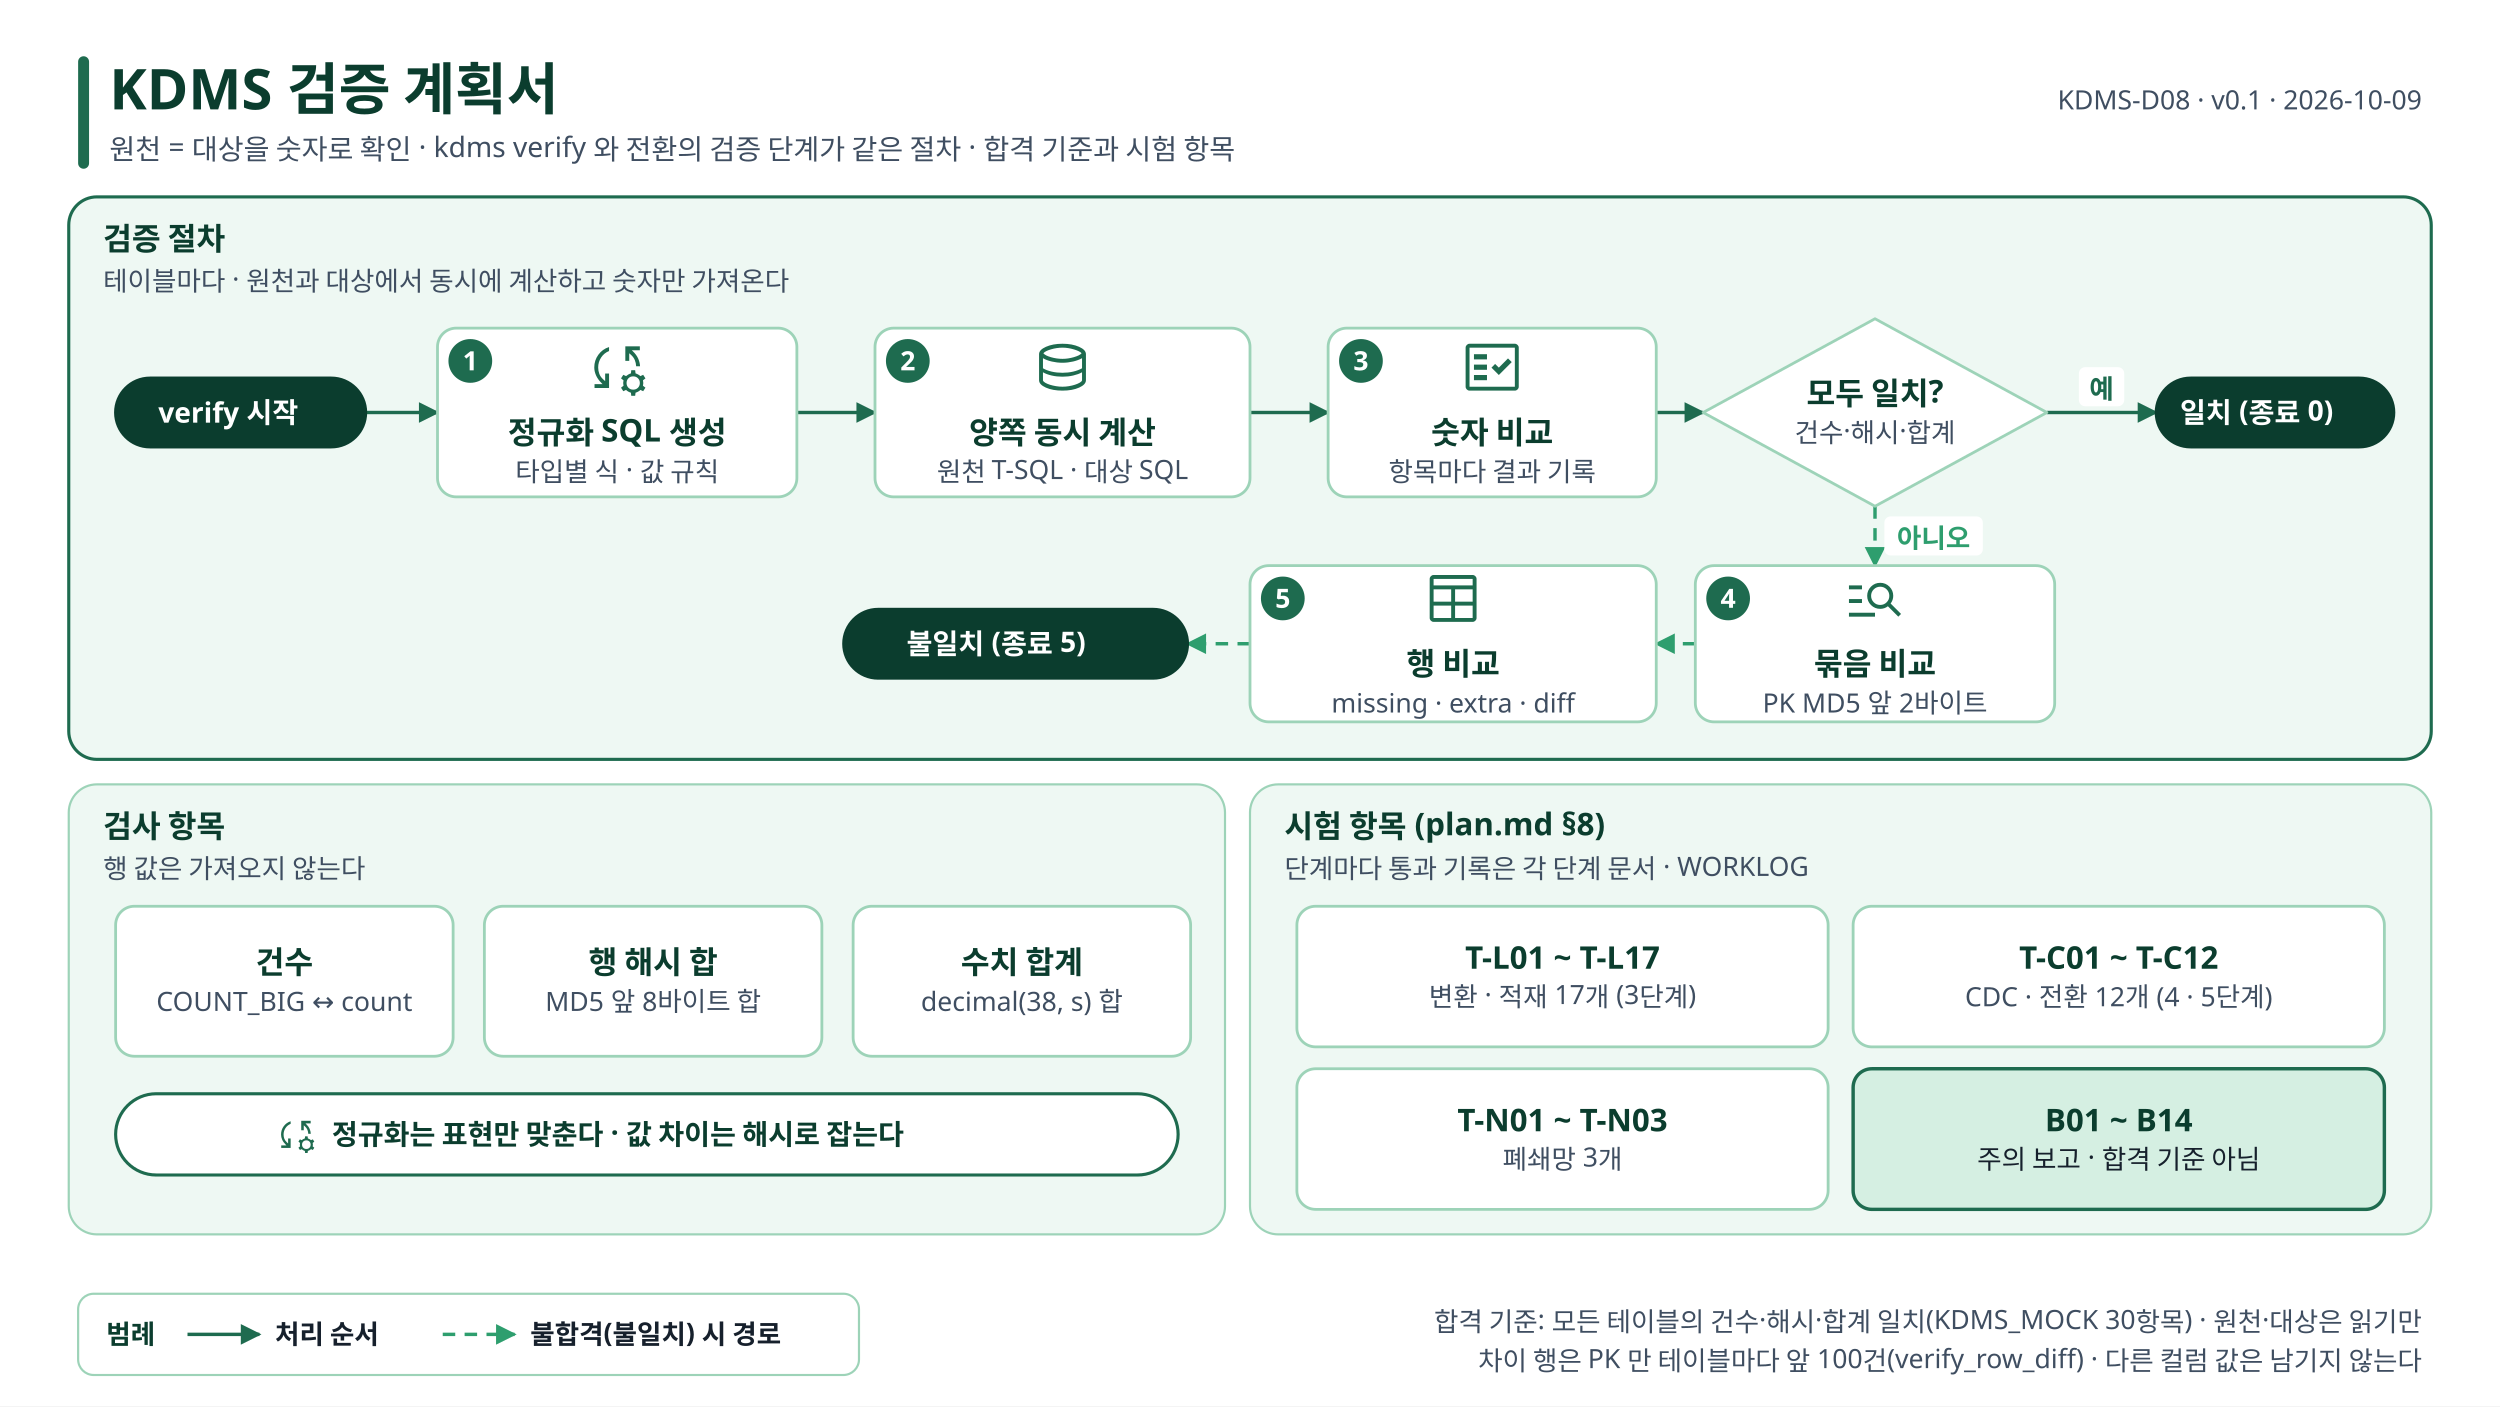
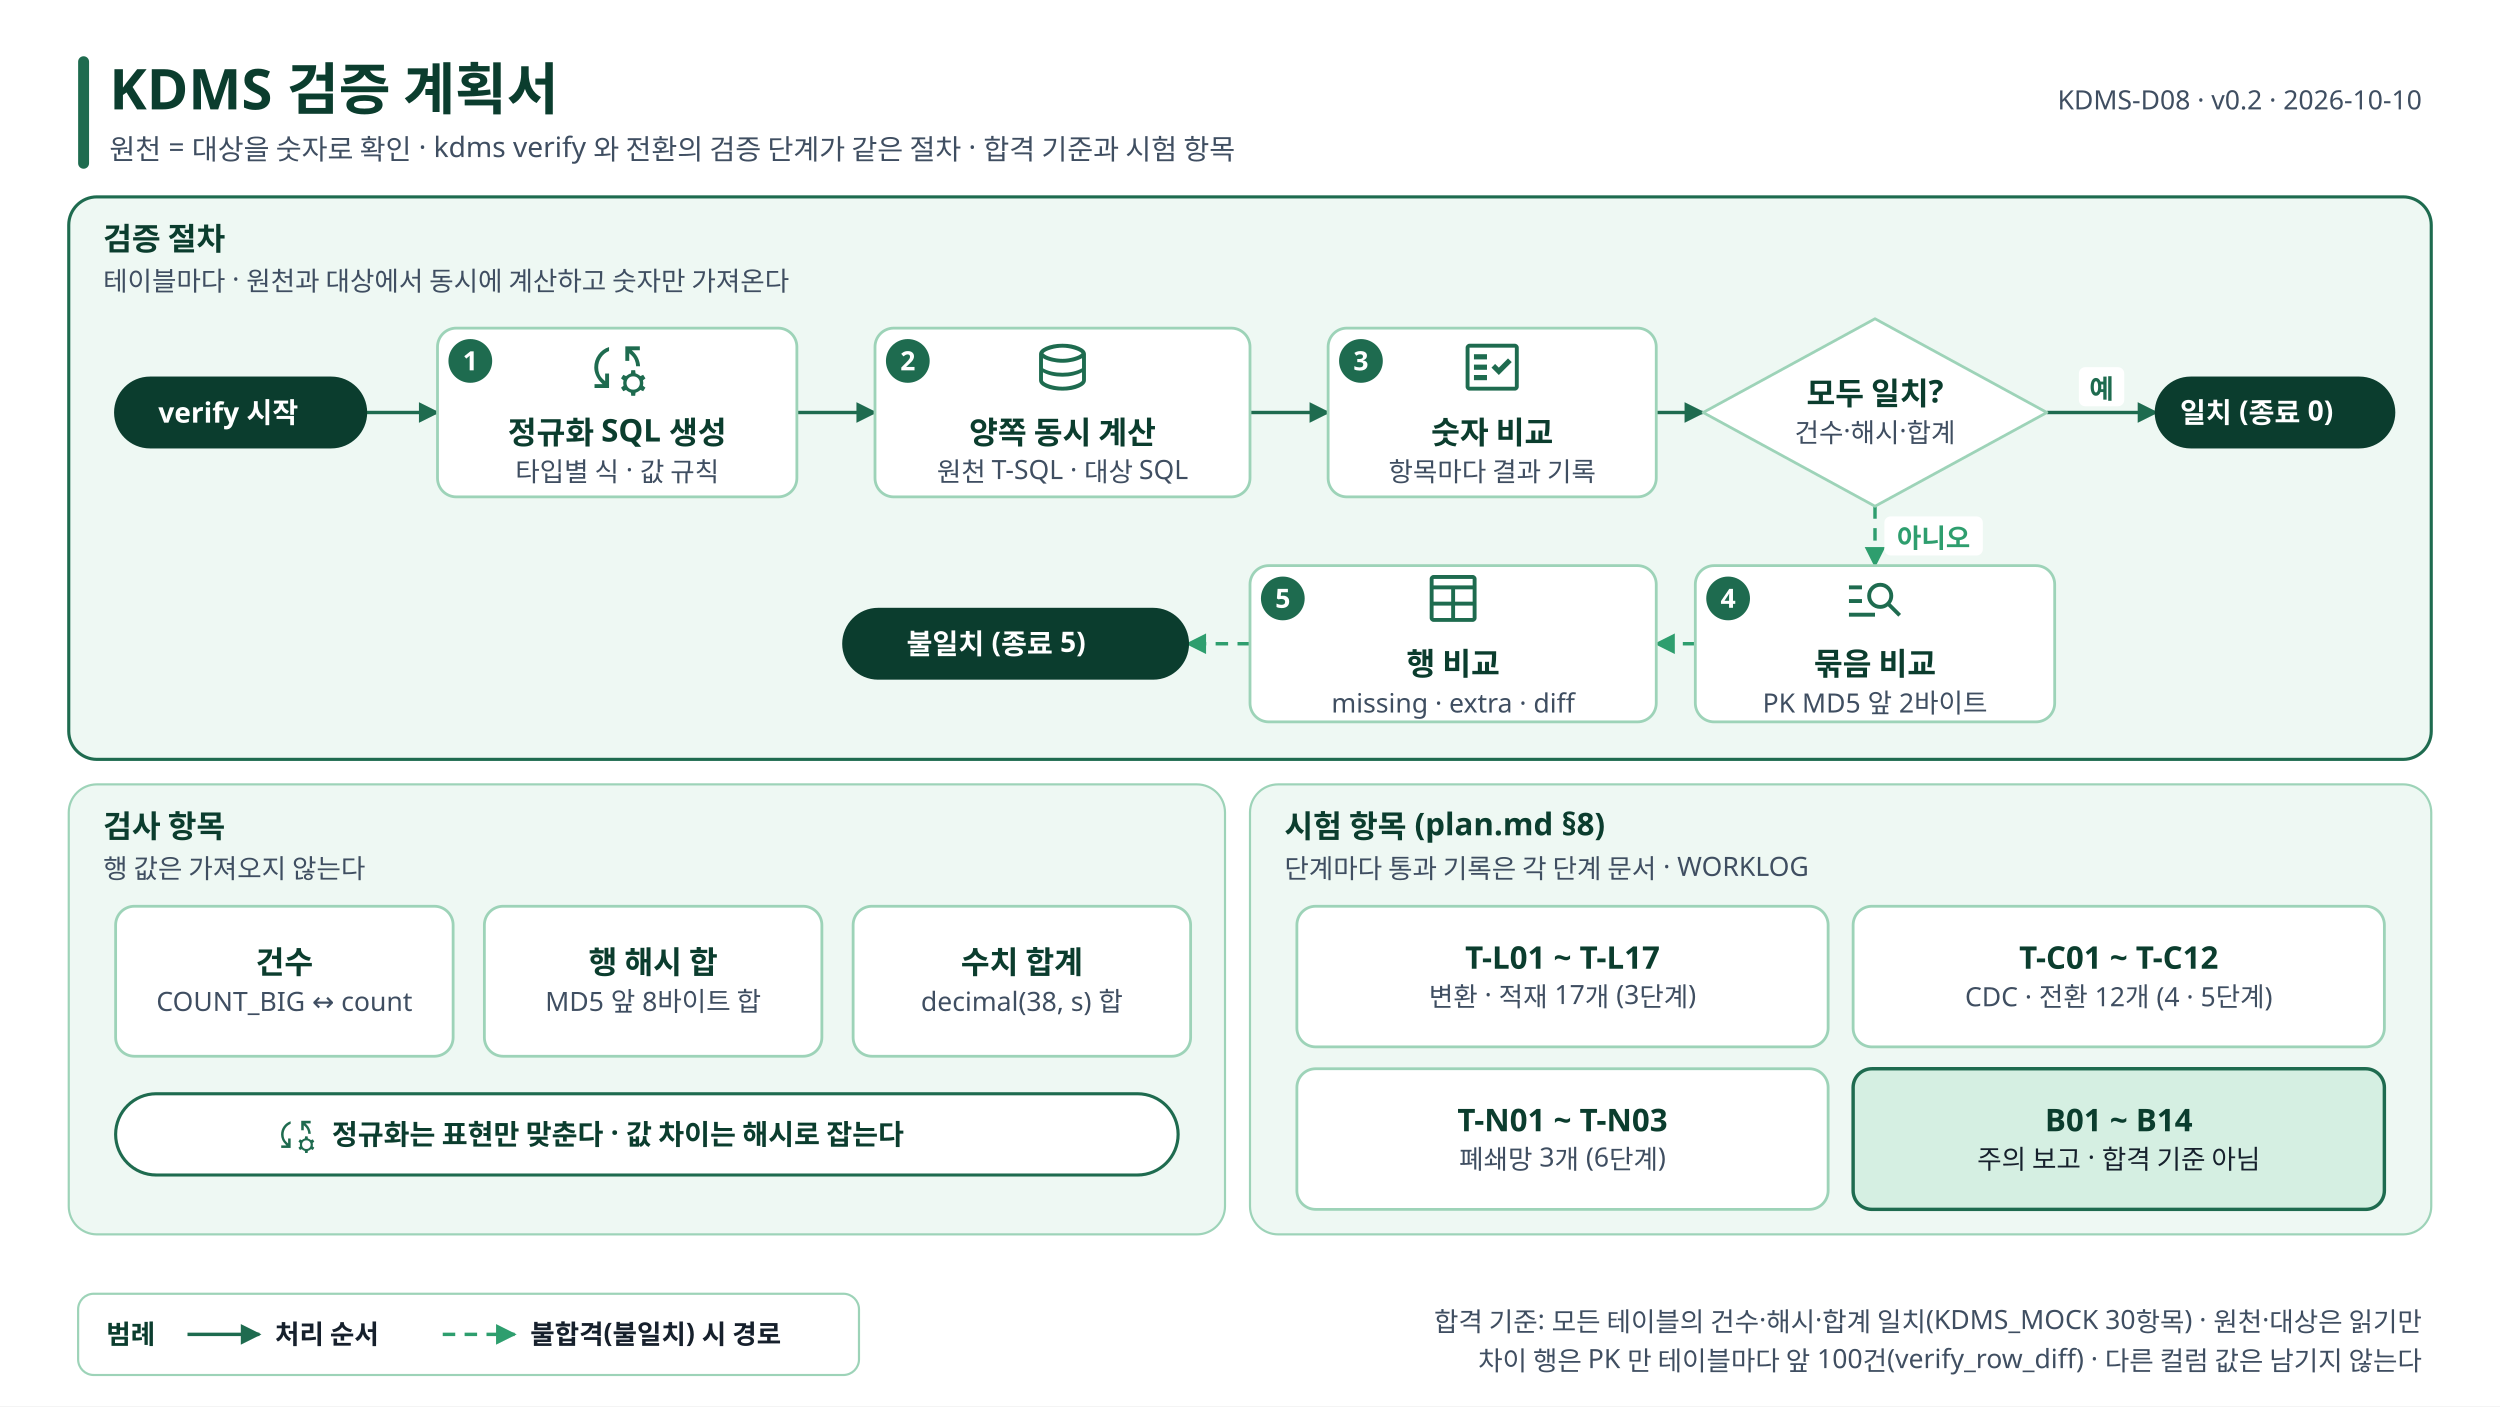
<svg xmlns="http://www.w3.org/2000/svg" viewBox="0 0 1600 900" width="1600" height="900" font-family="'Pretendard Variable', Pretendard, 'Apple SD Gothic Neo', 'Malgun Gothic', sans-serif" style="font-feature-settings:'calt' 0" role="img" aria-label="KDMS 검증 계획서">
  <style>@font-face{font-family:'Pretendard Variable';font-weight:45 920;src:url('../assets/fonts/PretendardVariable.woff2') format('woff2-variations');}</style>
  <defs>
    <marker id="arrow-sync" viewBox="0 0 10 10" refX="9" refY="5" markerWidth="6" markerHeight="6" orient="auto-start-reverse">
      <path d="M0,0 L10,5 L0,10 z" fill="#1E6B4F" />
    </marker>
    <marker id="arrow-async" viewBox="0 0 10 10" refX="9" refY="5" markerWidth="6" markerHeight="6" orient="auto-start-reverse">
      <path d="M0,0 L10,5 L0,10 z" fill="#2E9E6E" />
    </marker>
    <symbol id="i-database" viewBox="0 -960 960 960">
      <path d="M480-120q-151 0-255.5-46.5T120-280v-400q0-66 105.5-113T480-840q149 0 254.5 47T840-680v400q0 67-104.5 113.5T480-120Zm0-488q86 0 176.5-26.5T773-694q-27-32-117.5-59T480-780q-88 0-177 26t-117 60q28 35 116 60.5T480-608Zm-1 214q42 0 84-4.5t80.5-13.5q38.5-9 73.5-22t63-29v-155q-29 16-64 29t-74 22q-39 9-80 14t-83 5q-42 0-84-5t-80.5-14q-38.5-9-73-22T180-618v155q27 16 61 29t72.5 22q38.5 9 80.5 13.5t85 4.5Zm1 214q48 0 99-8.5t93.5-22.5q42.5-14 72-31t35.5-35v-125q-28 16-63 28.5T643.5-352q-38.5 9-80 13.5T479-334q-43 0-85-4.5T313.5-352q-38.5-9-72.5-21.5T180-402v126q5 17 34 34.5t72 31q43 13.5 94 22t100 8.5Z" />
    </symbol>
    <symbol id="i-fact_check" viewBox="0 -960 960 960">
      <path d="M132-120q-24 0-42-18t-18-42v-600q0-24 18-42t42-18h696q24 0 42 18t18 42v600q0 24-18 42t-42 18H132Zm0-60h696v-600H132v600Zm68-100h200v-80H200v80Zm382-80 198-198-57-57-141 142-57-57-56 57 113 113Zm-382-80h200v-80H200v80Zm0-160h200v-80H200v80Zm-68 420v-600 600Z" />
    </symbol>
    <symbol id="i-manage_search" viewBox="0 -960 960 960">
      <path d="M80-200v-60h400v60H80Zm0-210v-60h200v60H80Zm0-210v-60h200v60H80Zm758 420L678-360q-26 20-56 30t-62 10q-83 0-141.5-58.5T360-520q0-83 58.5-141.5T560-720q83 0 141.5 58.5T760-520q0 32-10 62t-30 56l160 160-42 42ZM559.76-380Q618-380 659-420.76q41-40.77 41-99Q700-578 659.24-619q-40.77-41-99-41Q502-660 461-619.24q-41 40.77-41 99Q420-462 460.76-421q40.77 41 99 41Z" />
    </symbol>
    <symbol id="i-rule_settings" viewBox="0 -960 960 960">
      <path d="M132-160v-60h123l-14-14q-60-60-86.5-121.5T128-476q0-109 62.5-195T355-790v62q-76 30-121.5 99T188-476q0 52 17.5 98.5T265-293l30 27v-117h60v223H132Zm699-334h-60q-2-51-20-94.5T695-667l-30-27v117h-60v-223h223v60H704l15 14q58 55 84 115t28 117ZM696-40l-5-48q-20-6-41-17.5T616-131l-42 20-35-54 38-30q-5-23-5-41.5t5-41.5l-38-30 35-55 42 20q13-12 34-24t41-18l5-49h60l6 49q20 6 41 18t34 24l42-20 35 55-38 30q5 23 5 41.5t-5 41.5l38 30-35 54-42-20q-13 14-34 25.5T762-88l-6 48h-60Zm30-95q44 0 73-29t29-73q0-44-29-73t-73-29q-44 0-73 29t-29 73q0 44 29 73t73 29Z" />
    </symbol>
    <symbol id="i-table" viewBox="0 -960 960 960">
      <path d="M180-120q-24 0-42-18t-18-42v-600q0-24 18-42t42-18h600q24 0 42 18t18 42v600q0 24-18 42t-42 18H180Zm270-250H180v190h270v-190Zm60 0v190h270v-190H510Zm-60-60v-190H180v190h270Zm60 0h270v-190H510v190ZM180-680h600v-100H180v100Z" />
    </symbol>
  </defs>
  <rect width="1600" height="900" fill="#FFFFFF" />
  <rect x="50" y="36" width="7" height="72" rx="3.5" fill="#1E6B4F" />
  <text x="70" y="70" font-size="36" font-weight="800" fill="#0B3D2E">KDMS 검증 계획서</text>
  <text x="70" y="102" font-size="18" font-weight="500" fill="#3F4E61">원천 = 대상을 숫자로 확인 · kdms verify 와 전환의 검증 단계가 같은 절차 · 합격 기준과 시험 항목</text>
-   <text x="1550" y="70" font-size="17" font-weight="500" fill="#3F4E61" text-anchor="end">KDMS-D08 · v0.1 · 2026-10-09</text>
+   <text x="1550" y="70" font-size="17" font-weight="500" fill="#3F4E61" text-anchor="end">KDMS-D08 · v0.2 · 2026-10-10</text>
  <rect x="44" y="126" width="1512" height="360" rx="18" fill="#EEF8F3" stroke="#1E6B4F" stroke-width="2" />
  <text x="66" y="160" font-size="20" font-weight="800" fill="#0B3D2E" text-anchor="start">검증 절차</text>
  <text x="66" y="186" font-size="17" font-weight="500" fill="#3F4E61" text-anchor="start">테이블마다 · 원천과 대상에서 동시에 계산하고 숫자만 가져온다</text>
  <rect x="44" y="502" width="740" height="288" rx="18" fill="#EEF8F3" stroke="#9DD3B8" stroke-width="1.4" />
  <text x="66" y="536" font-size="20" font-weight="800" fill="#0B3D2E" text-anchor="start">검사 항목</text>
  <text x="66" y="562" font-size="17" font-weight="500" fill="#3F4E61" text-anchor="start">행 값은 가져오지 않는다</text>
  <rect x="800" y="502" width="756" height="288" rx="18" fill="#EEF8F3" stroke="#9DD3B8" stroke-width="1.4" />
  <text x="822" y="536" font-size="20" font-weight="800" fill="#0B3D2E" text-anchor="start">시험 항목 (plan.md §8)</text>
  <text x="822" y="562" font-size="17" font-weight="500" fill="#3F4E61" text-anchor="start">단계마다 통과 기록은 각 단계 문서 · WORKLOG</text>
  <path d="M234.0,264.0 L280.0,264.0" fill="none" stroke="#1E6B4F" stroke-width="2.2" stroke-linejoin="round" marker-end="url(#arrow-sync)" />
  <path d="M510.0,264.0 L560.0,264.0" fill="none" stroke="#1E6B4F" stroke-width="2.2" stroke-linejoin="round" marker-end="url(#arrow-sync)" />
  <path d="M800.0,264.0 L850.0,264.0" fill="none" stroke="#1E6B4F" stroke-width="2.2" stroke-linejoin="round" marker-end="url(#arrow-sync)" />
  <path d="M1060.0,264.0 L1090.0,264.0" fill="none" stroke="#1E6B4F" stroke-width="2.2" stroke-linejoin="round" marker-end="url(#arrow-sync)" />
  <path d="M1310.0,264.0 L1380.0,264.0" fill="none" stroke="#1E6B4F" stroke-width="2.2" stroke-linejoin="round" marker-end="url(#arrow-sync)" />
  <rect x="1330.5" y="235.0" width="29.0" height="25.0" rx="4" fill="#FFFFFF" />
  <text x="1345.0" y="255.0" font-size="17" font-weight="600" fill="#1E6B4F" text-anchor="middle">예</text>
  <path d="M1200.0,324.0 L1200.0,362.0" fill="none" stroke="#2E9E6E" stroke-width="2.2" stroke-dasharray="8 6" stroke-linejoin="round" marker-end="url(#arrow-async)" />
  <rect x="1206.0" y="330.5" width="63.0" height="25.0" rx="4" fill="#FFFFFF" />
  <text x="1237.5" y="350.5" font-size="17" font-weight="600" fill="#2E9E6E" text-anchor="middle">아니오</text>
  <path d="M1085.0,412.0 L1060.0,412.0" fill="none" stroke="#2E9E6E" stroke-width="2.2" stroke-dasharray="8 6" stroke-linejoin="round" marker-end="url(#arrow-async)" />
  <path d="M800.0,412.0 L760.0,412.0" fill="none" stroke="#2E9E6E" stroke-width="2.2" stroke-dasharray="8 6" stroke-linejoin="round" marker-end="url(#arrow-async)" />
  <rect x="74" y="242" width="160" height="44" rx="22.0" fill="#0B3D2E" stroke="#0B3D2E" stroke-width="2" />
  <text x="101.3" y="270.5" font-size="18" font-weight="700" fill="#FFFFFF">verify 시작</text>
  <rect x="280" y="210" width="230" height="108" rx="12" fill="#FFFFFF" stroke="#9DD3B8" stroke-width="1.8" />
  <use href="#i-rule_settings" x="375.0" y="215.0" width="40" height="40" fill="#1E6B4F" />
  <text x="395.0" y="284.0" font-size="20" font-weight="700" fill="#0B3D2E" text-anchor="middle">정규화 SQL 생성</text>
  <text x="395.0" y="308.0" font-size="17" font-weight="500" fill="#3F4E61" text-anchor="middle">타입별 식 · 값 규칙</text>
  <circle cx="301" cy="231" r="14" fill="#1E6B4F" />
  <text x="301" y="237" font-size="17" font-weight="700" fill="#FFFFFF" text-anchor="middle">1</text>
  <rect x="560" y="210" width="240" height="108" rx="12" fill="#FFFFFF" stroke="#9DD3B8" stroke-width="1.8" />
  <use href="#i-database" x="660.0" y="215.0" width="40" height="40" fill="#1E6B4F" />
  <text x="680.0" y="284.0" font-size="20" font-weight="700" fill="#0B3D2E" text-anchor="middle">양쪽 동시 계산</text>
  <text x="680.0" y="308.0" font-size="17" font-weight="500" fill="#3F4E61" text-anchor="middle">원천 T-SQL · 대상 SQL</text>
  <circle cx="581" cy="231" r="14" fill="#1E6B4F" />
  <text x="581" y="237" font-size="17" font-weight="700" fill="#FFFFFF" text-anchor="middle">2</text>
  <rect x="850" y="210" width="210" height="108" rx="12" fill="#FFFFFF" stroke="#9DD3B8" stroke-width="1.8" />
  <use href="#i-fact_check" x="935.0" y="215.0" width="40" height="40" fill="#1E6B4F" />
  <text x="955.0" y="284.0" font-size="20" font-weight="700" fill="#0B3D2E" text-anchor="middle">숫자 비교</text>
  <text x="955.0" y="308.0" font-size="17" font-weight="500" fill="#3F4E61" text-anchor="middle">항목마다 결과 기록</text>
  <circle cx="871" cy="231" r="14" fill="#1E6B4F" />
  <text x="871" y="237" font-size="17" font-weight="700" fill="#FFFFFF" text-anchor="middle">3</text>
  <path d="M1200.0,204 L1310,264.0 L1200.0,324 L1090,264.0 Z" fill="#FFFFFF" stroke="#9DD3B8" stroke-width="1.8" stroke-linejoin="round" />
  <text x="1200.0" y="259.0" font-size="20" font-weight="700" fill="#0B3D2E" text-anchor="middle">모두 일치?</text>
  <text x="1200.0" y="283.0" font-size="17" font-weight="500" fill="#3F4E61" text-anchor="middle">건수·해시·합계</text>
  <rect x="1380" y="242" width="152" height="44" rx="22.0" fill="#0B3D2E" stroke="#0B3D2E" stroke-width="2" />
  <text x="1395.2" y="270.5" font-size="18" font-weight="700" fill="#FFFFFF">일치 (종료 0)</text>
  <rect x="1085" y="362" width="230" height="100" rx="12" fill="#FFFFFF" stroke="#9DD3B8" stroke-width="1.8" />
  <use href="#i-manage_search" x="1180.0" y="363.0" width="40" height="40" fill="#1E6B4F" />
  <text x="1200.0" y="432.0" font-size="20" font-weight="700" fill="#0B3D2E" text-anchor="middle">묶음 비교</text>
  <text x="1200.0" y="456.0" font-size="17" font-weight="500" fill="#3F4E61" text-anchor="middle">PK MD5 앞 2바이트</text>
  <circle cx="1106" cy="383" r="14" fill="#1E6B4F" />
  <text x="1106" y="389" font-size="17" font-weight="700" fill="#FFFFFF" text-anchor="middle">4</text>
  <rect x="800" y="362" width="260" height="100" rx="12" fill="#FFFFFF" stroke="#9DD3B8" stroke-width="1.8" />
  <use href="#i-table" x="910.0" y="363.0" width="40" height="40" fill="#1E6B4F" />
  <text x="930.0" y="432.0" font-size="20" font-weight="700" fill="#0B3D2E" text-anchor="middle">행 비교</text>
  <text x="930.0" y="456.0" font-size="17" font-weight="500" fill="#3F4E61" text-anchor="middle">missing · extra · diff</text>
  <circle cx="821" cy="383" r="14" fill="#1E6B4F" />
  <text x="821" y="389" font-size="17" font-weight="700" fill="#FFFFFF" text-anchor="middle">5</text>
  <rect x="540" y="390" width="220" height="44" rx="22.0" fill="#0B3D2E" stroke="#0B3D2E" stroke-width="2" />
  <text x="580.2" y="418.5" font-size="18" font-weight="700" fill="#FFFFFF">불일치 (종료 5)</text>
  <rect x="74" y="580" width="216" height="96" rx="12" fill="#FFFFFF" stroke="#9DD3B8" stroke-width="1.8" />
  <text x="182.0" y="623.0" font-size="20" font-weight="700" fill="#0B3D2E" text-anchor="middle">건수</text>
  <text x="182.0" y="647.0" font-size="17" font-weight="500" fill="#3F4E61" text-anchor="middle">COUNT_BIG ↔ count</text>
  <rect x="310" y="580" width="216" height="96" rx="12" fill="#FFFFFF" stroke="#9DD3B8" stroke-width="1.8" />
  <text x="418.0" y="623.0" font-size="20" font-weight="700" fill="#0B3D2E" text-anchor="middle">행 해시 합</text>
  <text x="418.0" y="647.0" font-size="17" font-weight="500" fill="#3F4E61" text-anchor="middle">MD5 앞 8바이트 합</text>
  <rect x="546" y="580" width="216" height="96" rx="12" fill="#FFFFFF" stroke="#9DD3B8" stroke-width="1.8" />
  <text x="654.0" y="623.0" font-size="20" font-weight="700" fill="#0B3D2E" text-anchor="middle">수치 합계</text>
  <text x="654.0" y="647.0" font-size="17" font-weight="500" fill="#3F4E61" text-anchor="middle">decimal(38, s) 합</text>
  <rect x="74" y="700" width="680" height="52" rx="26.0" fill="#FFFFFF" stroke="#1E6B4F" stroke-width="2" />
  <use href="#i-rule_settings" x="176.4" y="713.0" width="26" height="26" fill="#1E6B4F" />
  <text x="212.4" y="732.5" font-size="18" font-weight="700" fill="#0B3D2E">정규화는 표현만 맞춘다 · 값 차이는 해시로 잡는다</text>
  <rect x="830" y="580" width="340" height="90" rx="12" fill="#FFFFFF" stroke="#9DD3B8" stroke-width="1.8" />
  <text x="1000.0" y="620.0" font-size="20" font-weight="700" fill="#0B3D2E" text-anchor="middle">T-L01 ~ T-L17</text>
  <text x="1000.0" y="644.0" font-size="17" font-weight="500" fill="#3F4E61" text-anchor="middle">변환 · 적재 17개 (3단계)</text>
  <rect x="1186" y="580" width="340" height="90" rx="12" fill="#FFFFFF" stroke="#9DD3B8" stroke-width="1.8" />
  <text x="1356.0" y="620.0" font-size="20" font-weight="700" fill="#0B3D2E" text-anchor="middle">T-C01 ~ T-C12</text>
  <text x="1356.0" y="644.0" font-size="17" font-weight="500" fill="#3F4E61" text-anchor="middle">CDC · 전환 12개 (4 · 5단계)</text>
  <rect x="830" y="684" width="340" height="90" rx="12" fill="#FFFFFF" stroke="#9DD3B8" stroke-width="1.8" />
  <text x="1000.0" y="724.0" font-size="20" font-weight="700" fill="#0B3D2E" text-anchor="middle">T-N01 ~ T-N03</text>
-   <text x="1000.0" y="748.0" font-size="17" font-weight="500" fill="#3F4E61" text-anchor="middle">폐쇄망 3개</text>
+   <text x="1000.0" y="748.0" font-size="17" font-weight="500" fill="#3F4E61" text-anchor="middle">폐쇄망 3개 (6단계)</text>
  <rect x="1186" y="684" width="340" height="90" rx="12" fill="#D5EFE2" stroke="#1E6B4F" stroke-width="2.2" />
  <text x="1356.0" y="724.0" font-size="20" font-weight="700" fill="#0B3D2E" text-anchor="middle">B01 ~ B14</text>
  <text x="1356.0" y="748.0" font-size="17" font-weight="500" fill="#16202C" text-anchor="middle">주의 보고 · 합격 기준 아님</text>
  <rect x="50" y="828" width="499.75" height="52" rx="10" fill="#FFFFFF" stroke="#9DD3B8" stroke-width="1.4" />
  <text x="68" y="860.0" font-size="17" font-weight="800" fill="#0B3D2E">범례</text>
  <line x1="120" y1="854.0" x2="166" y2="854.0" stroke="#1E6B4F" stroke-width="2.2" marker-end="url(#arrow-sync)" />
  <text x="176" y="860.0" font-size="17" font-weight="600" fill="#16202C">처리 순서</text>
  <line x1="283.35" y1="854.0" x2="329.35" y2="854.0" stroke="#2E9E6E" stroke-width="2.2" stroke-dasharray="8 6" marker-end="url(#arrow-async)" />
  <text x="339.35" y="860.0" font-size="17" font-weight="600" fill="#16202C">불합격(불일치) 시 경로</text>
  <text x="1550" y="852" font-size="17" font-weight="500" fill="#3F4E61" text-anchor="end">합격 기준: 모든 테이블의 건수·해시·합계 일치(KDMS_MOCK 30항목) · 원천·대상은 읽기만</text>
  <text x="1550" y="877" font-size="17" font-weight="500" fill="#3F4E61" text-anchor="end">차이 행은 PK 만 테이블마다 앞 100건(verify_row_diff) · 다른 컬럼 값은 남기지 않는다</text>
</svg>
